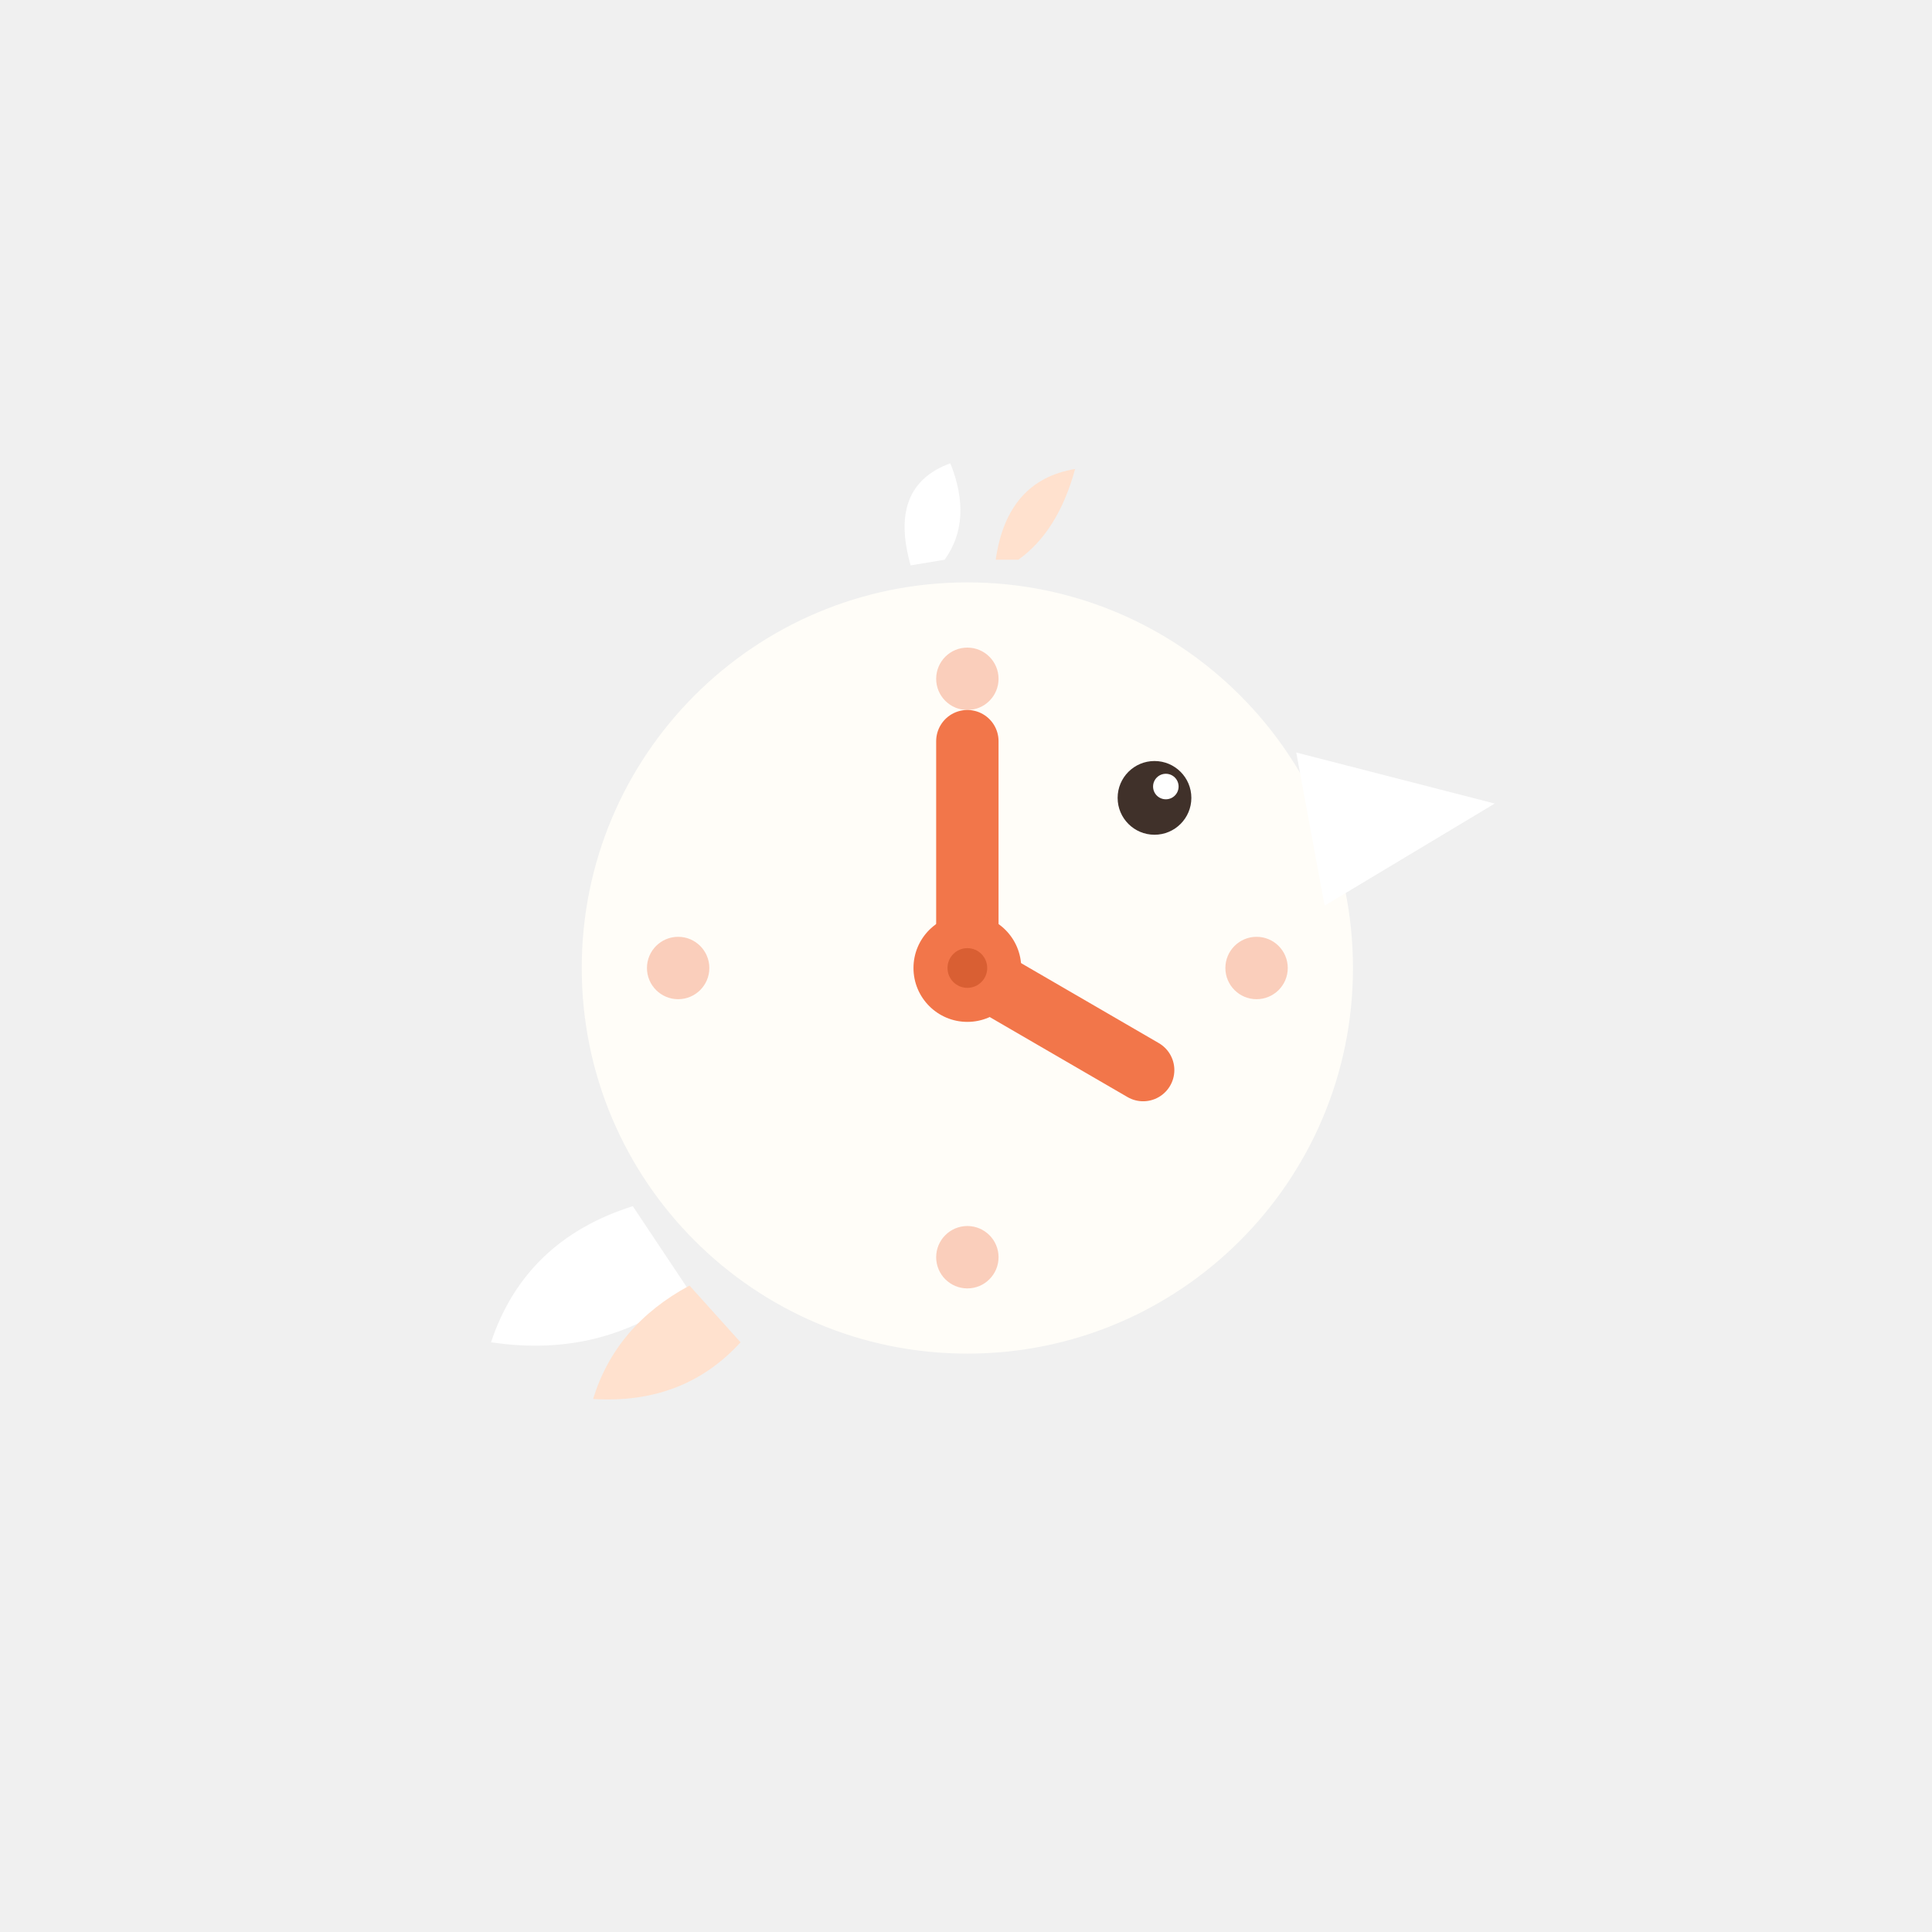
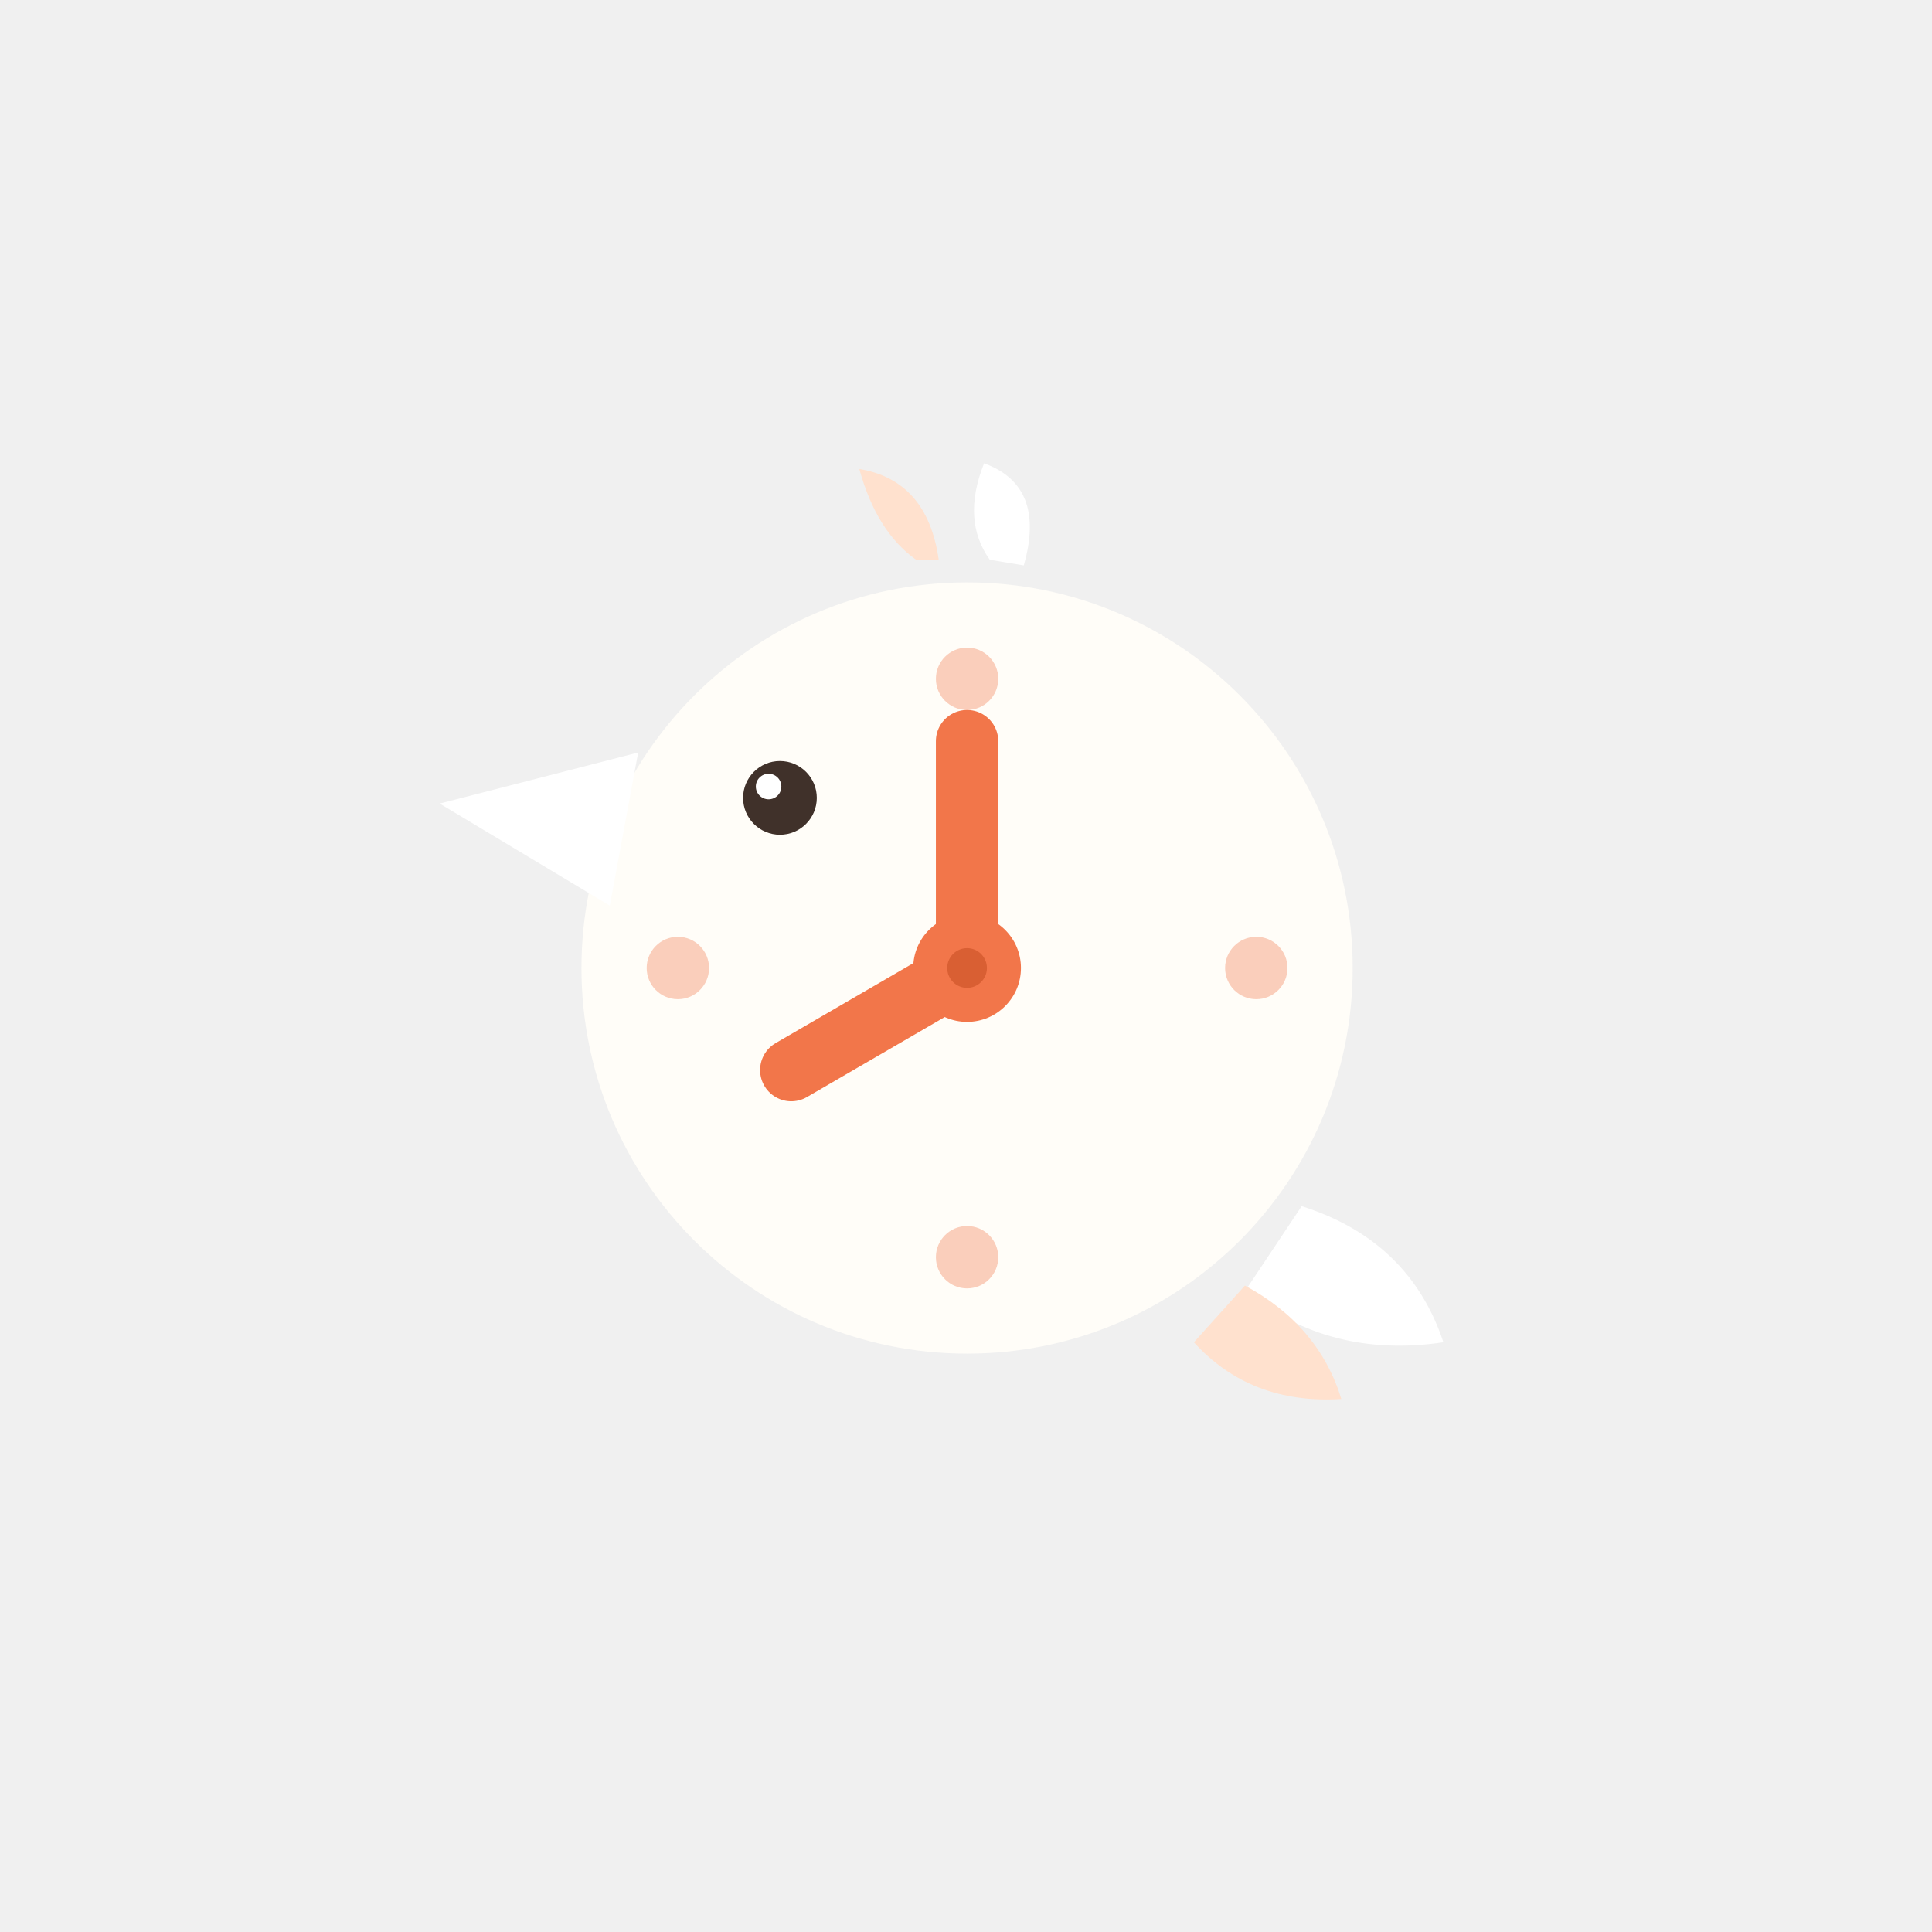
<svg xmlns="http://www.w3.org/2000/svg" viewBox="0 0 432 432">
  <g transform="translate(54,44) scale(0.634)">
-     <circle cx="256" cy="272" r="136" fill="#FFFDF8" />
-     <path d="M138 356 Q100 368 88 404 Q128 410 158 386 Z" fill="#FFFFFF" />
-     <path d="M158 384 Q132 398 124 424 Q156 426 176 404 Z" fill="#FFE1CE" />
-     <path d="M372 196 L442 214 L382 250 Z" fill="#FFFFFF" />
-     <path d="M236 130 Q228 102 250 94 Q258 114 248 128 Z" fill="#FFFFFF" />
-     <path d="M266 128 Q270 100 294 96 Q288 118 274 128 Z" fill="#FFE1CE" />
-     <path d="M256 272 L256 192" stroke="#F2764A" stroke-width="22" stroke-linecap="round" />
-     <path d="M256 272 L318 308" stroke="#F2764A" stroke-width="22" stroke-linecap="round" />
-     <circle cx="256" cy="272" r="19" fill="#F2764A" />
-     <circle cx="256" cy="272" r="7" fill="#D95F33" />
-     <circle cx="256" cy="170" r="11" fill="#F2764A" opacity=".35" />
-     <circle cx="358" cy="272" r="11" fill="#F2764A" opacity=".35" />
-     <circle cx="256" cy="374" r="11" fill="#F2764A" opacity=".35" />
-     <circle cx="154" cy="272" r="11" fill="#F2764A" opacity=".35" />
-     <circle cx="322" cy="212" r="13" fill="#40312A" />
-     <circle cx="326" cy="208" r="4.5" fill="#FFFFFF" />
+     <circle cx="255.9" cy="272" r="136" fill="#FFFDF8" />
+     <path d="M 373.9 356 Q 411.9 368 423.9 404 Q 383.9 410 353.9 386 Z" fill="#FFFFFF" />
+     <path d="M 353.9 384 Q 379.9 398 387.9 424 Q 355.9 426 335.9 404 Z" fill="#FFE1CE" />
+     <path d="M 139.9 196 L 69.9 214 L 129.9 250 Z" fill="#FFFFFF" />
+     <path d="M 275.9 130 Q 283.9 102 261.9 94 Q 253.9 114 263.9 128 Z" fill="#FFFFFF" />
+     <path d="M 245.9 128 Q 241.9 100 217.9 96 Q 223.9 118 237.9 128 Z" fill="#FFE1CE" />
+     <path d="M 255.9 272 L 255.9 192" stroke="#F2764A" stroke-width="22" stroke-linecap="round" />
+     <path d="M 255.9 272 L 193.9 308" stroke="#F2764A" stroke-width="22" stroke-linecap="round" />
+     <circle cx="255.9" cy="272" r="19" fill="#F2764A" />
+     <circle cx="255.9" cy="272" r="7" fill="#D95F33" />
+     <circle cx="255.9" cy="170" r="11" fill="#F2764A" opacity=".35" />
+     <circle cx="153.9" cy="272" r="11" fill="#F2764A" opacity=".35" />
+     <circle cx="255.9" cy="374" r="11" fill="#F2764A" opacity=".35" />
+     <circle cx="357.9" cy="272" r="11" fill="#F2764A" opacity=".35" />
+     <circle cx="189.9" cy="212" r="13" fill="#40312A" />
+     <circle cx="185.9" cy="208" r="4.5" fill="#FFFFFF" />
  </g>
</svg>
